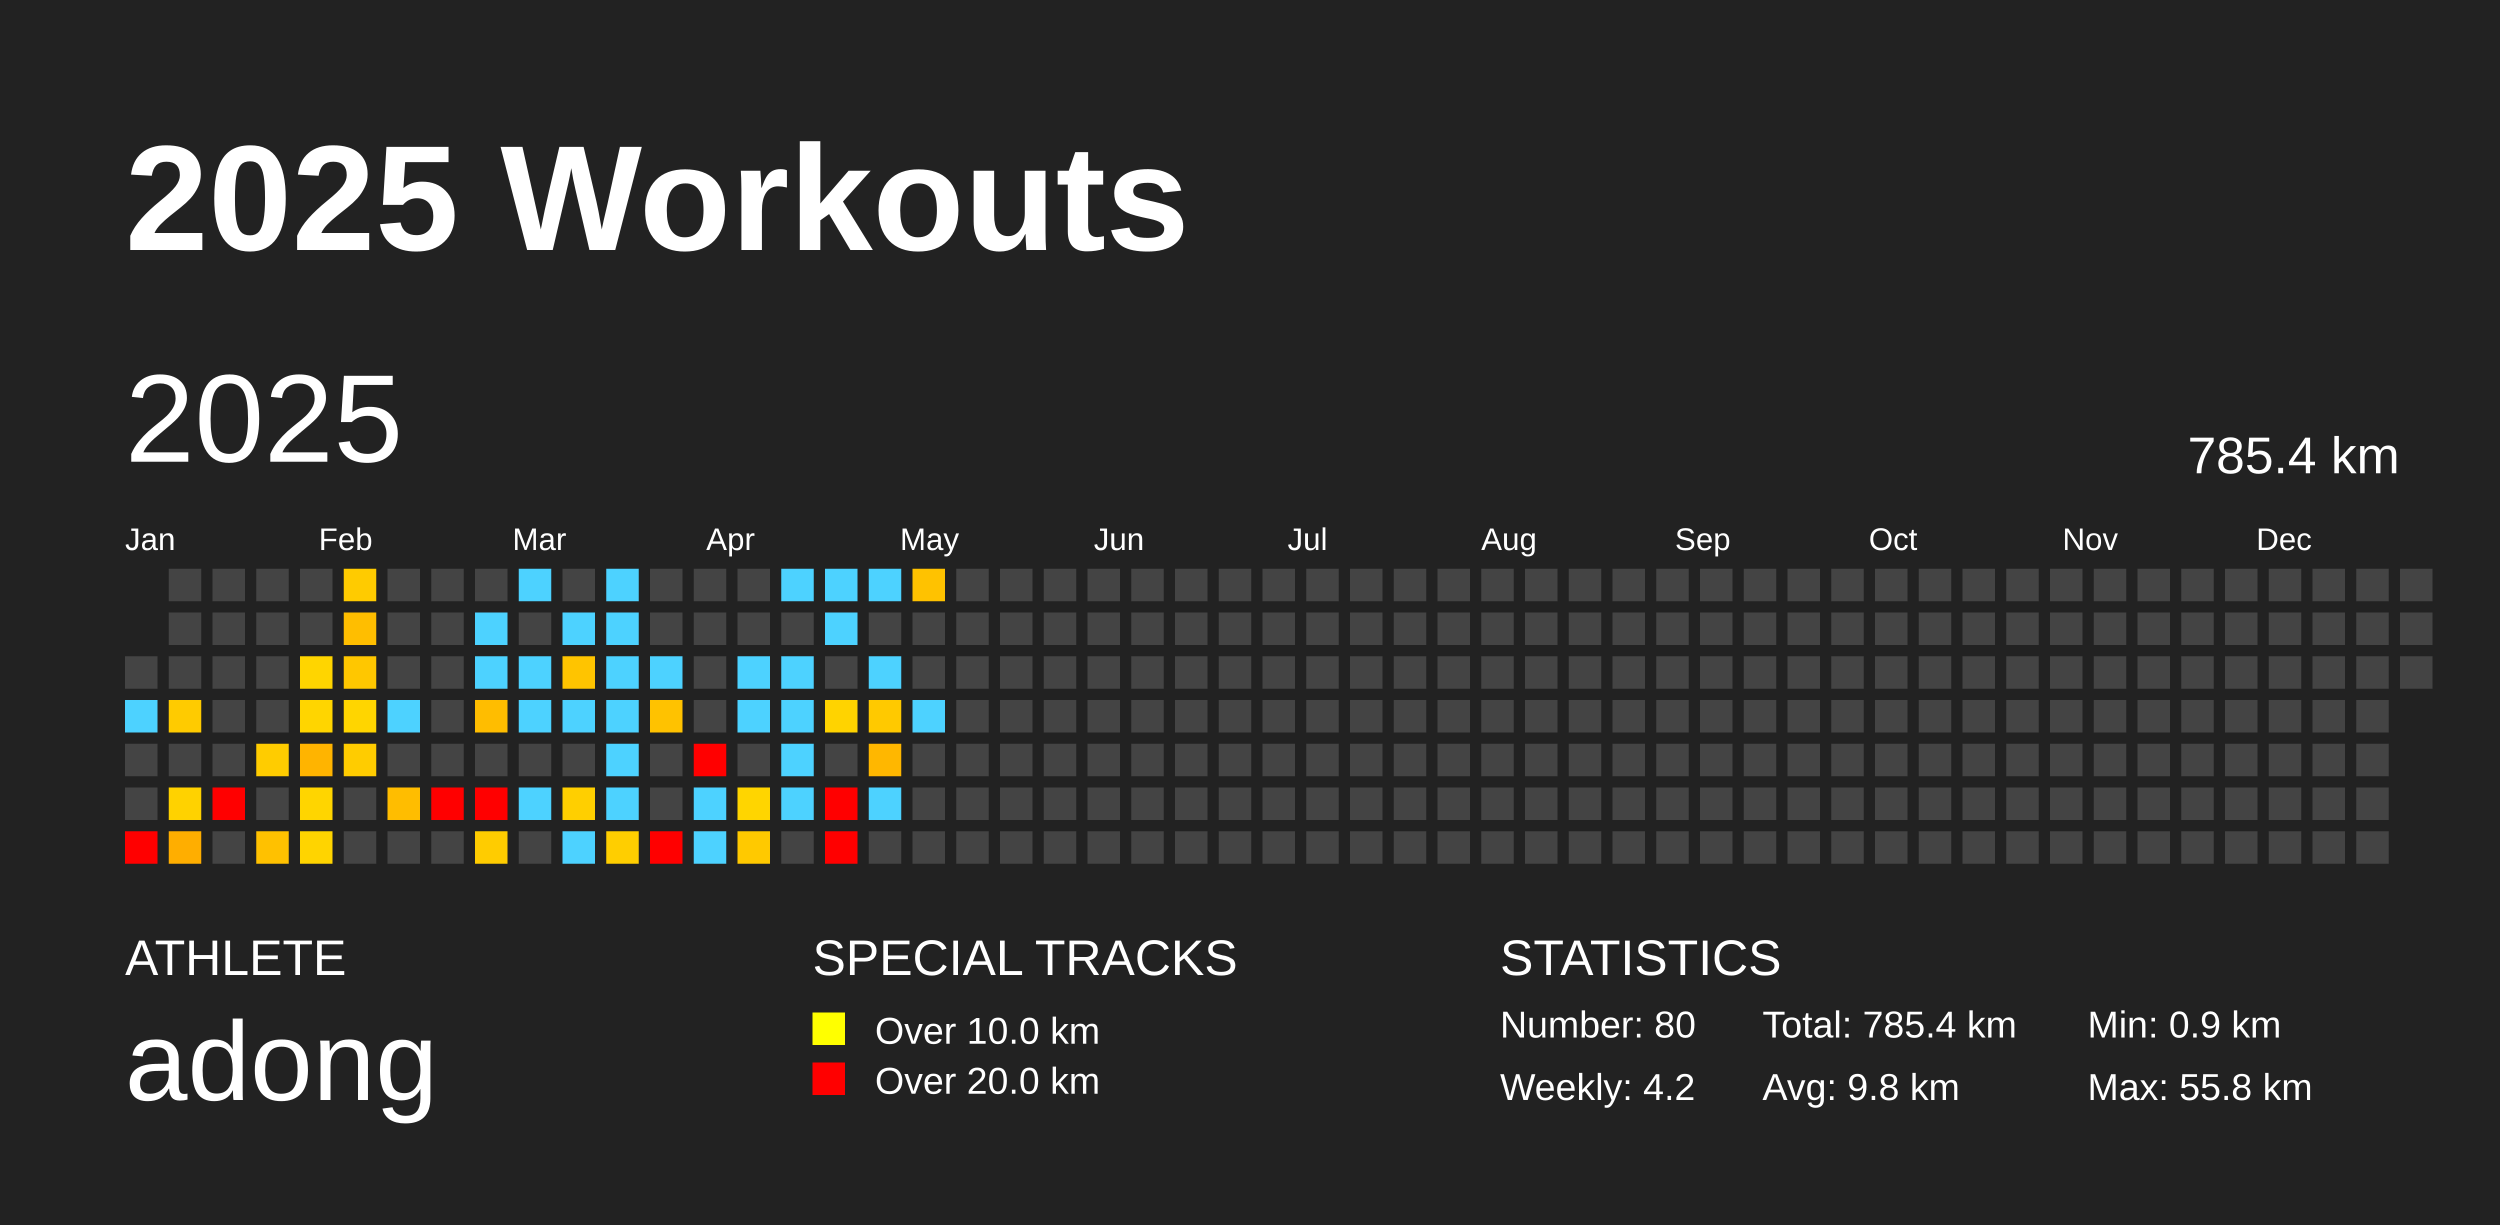
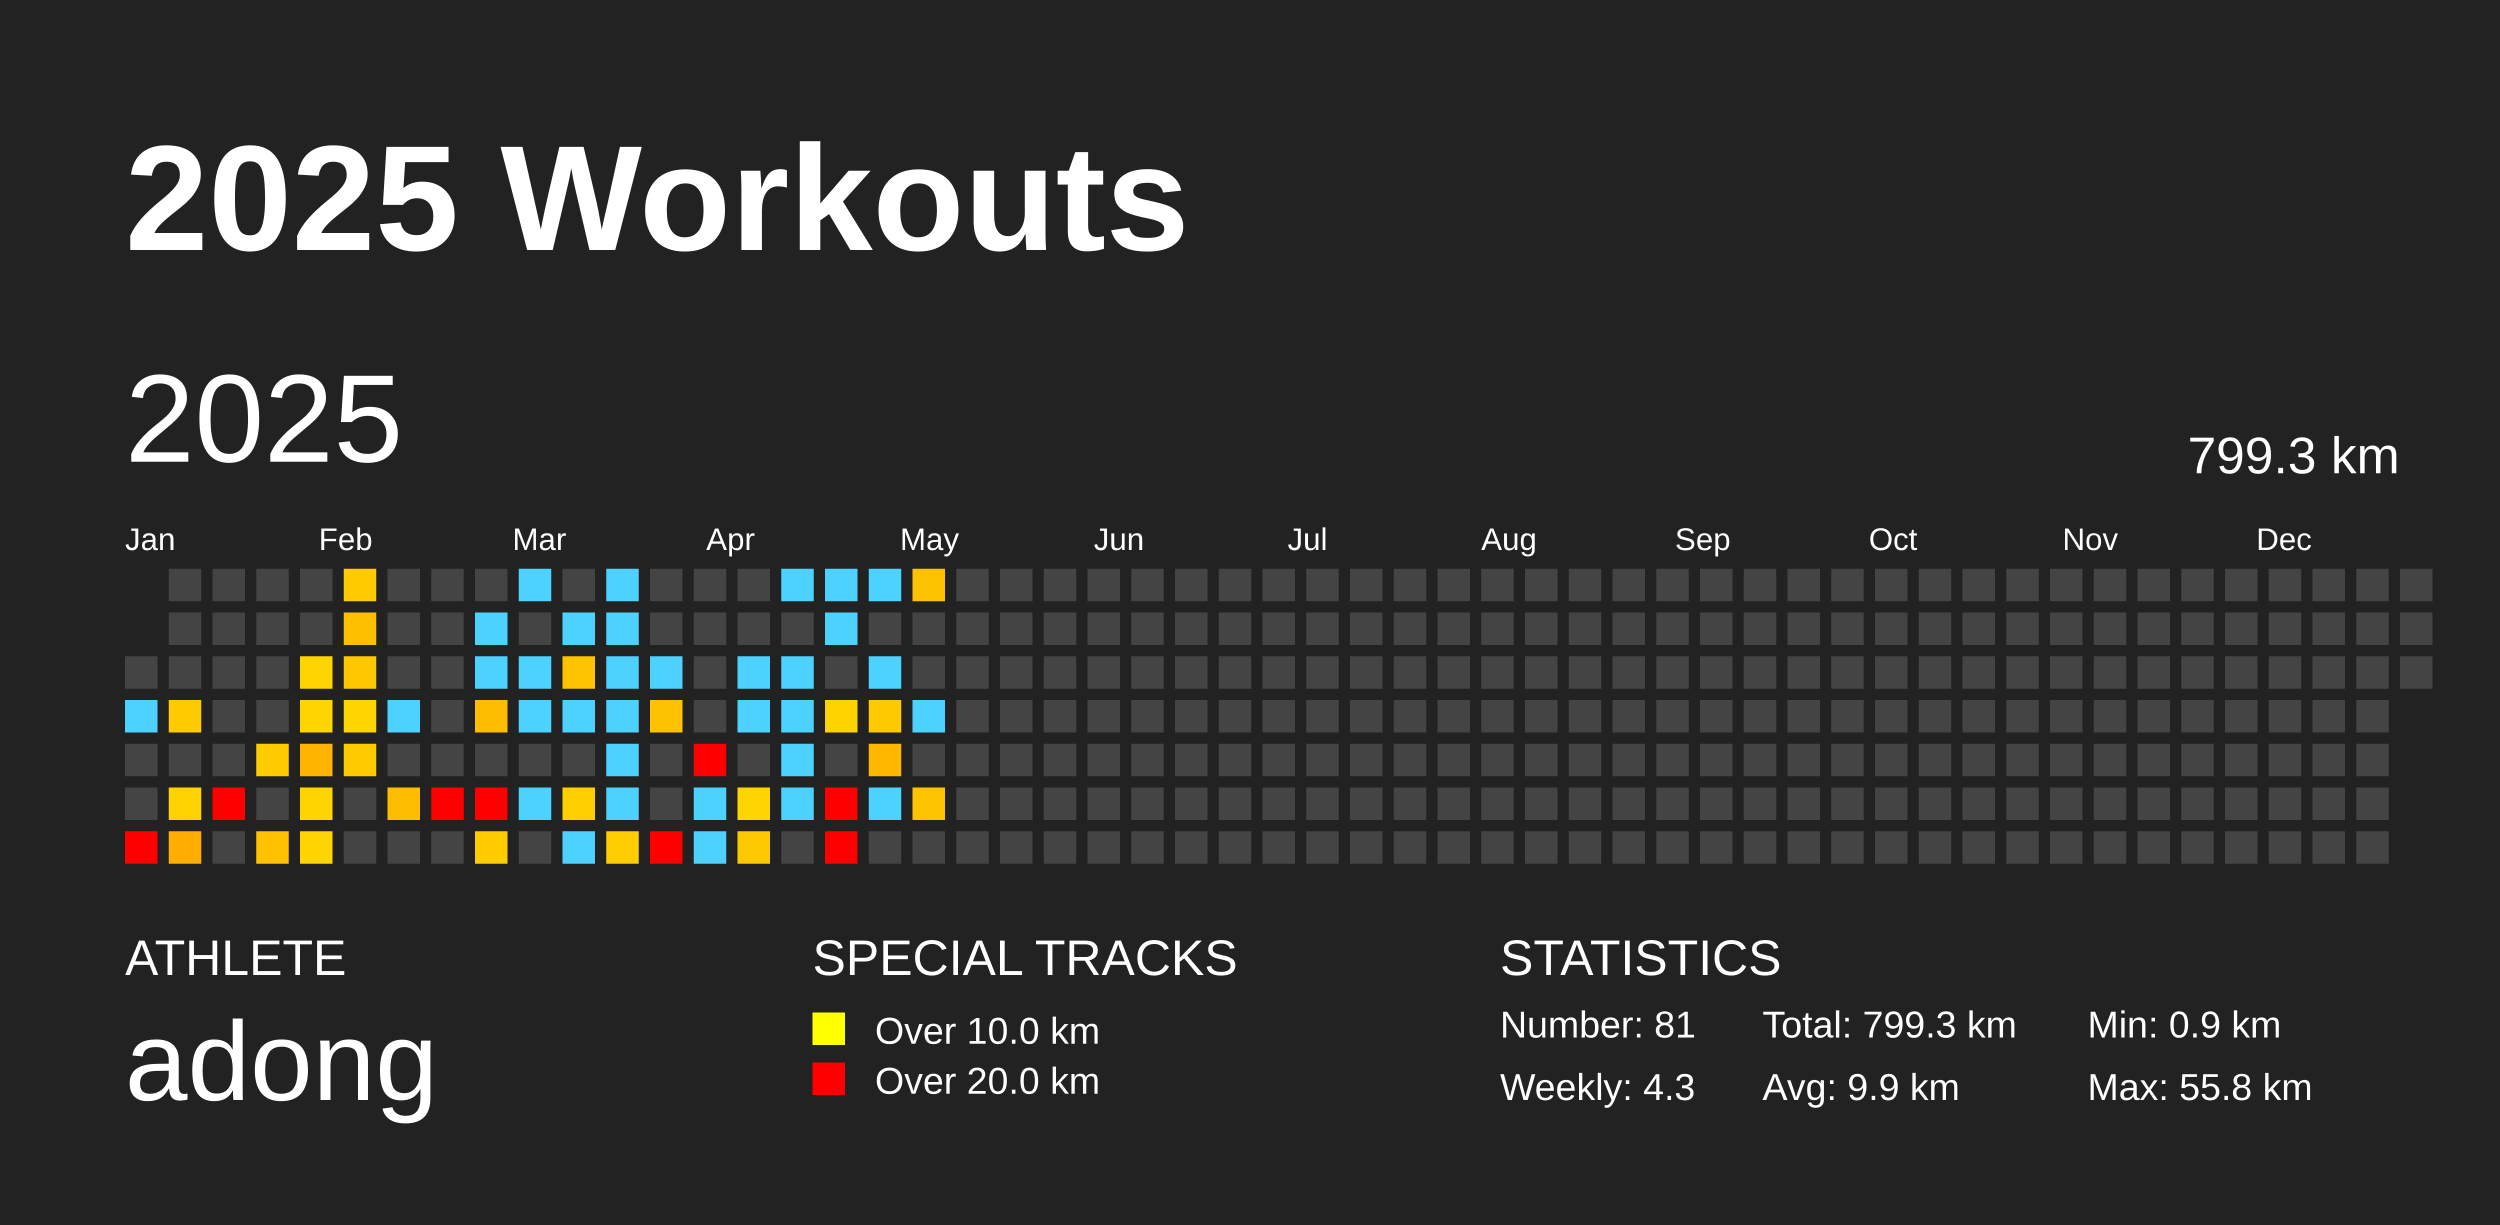
<svg xmlns="http://www.w3.org/2000/svg" baseProfile="full" height="98mm" version="1.1" viewBox="0,0,200,98" width="200mm">
  <defs />
  <rect fill="#222222" height="98" width="200" x="0" y="0" />
  <text fill="#FFFFFF" style="font-size:12px; font-family:Arial; font-weight:bold;" x="10" y="20">2025 Workouts</text>
  <text fill="#FFFFFF" style="font-size:4px; font-family:Arial" x="10" y="78">ATHLETE</text>
  <text fill="#FFFFFF" style="font-size:9px; font-family:Arial" x="10" y="88">adong</text>
  <text fill="#FFFFFF" style="font-size:4px; font-family:Arial" x="65" y="78">SPECIAL TRACKS</text>
  <rect fill="yellow" height="2.6" width="2.6" x="65" y="81" />
  <text fill="#FFFFFF" style="font-size:3px; font-family:Arial" x="70" y="83.5">Over 10.0 km</text>
  <rect fill="red" height="2.6" width="2.6" x="65" y="85" />
  <text fill="#FFFFFF" style="font-size:3px; font-family:Arial" x="70" y="87.5">Over 20.0 km</text>
  <text fill="#FFFFFF" style="font-size:4px; font-family:Arial" x="120" y="78">STATISTICS</text>
-   <text fill="#FFFFFF" style="font-size:3px; font-family:Arial" x="120" y="83">Number: 80</text>
-   <text fill="#FFFFFF" style="font-size:3px; font-family:Arial" x="120" y="88">Weekly: 4.2</text>
-   <text fill="#FFFFFF" style="font-size:3px; font-family:Arial" x="141" y="83">Total: 785.4 km</text>
-   <text fill="#FFFFFF" style="font-size:3px; font-family:Arial" x="141" y="88">Avg: 9.8 km</text>
+   <text fill="#FFFFFF" style="font-size:3px; font-family:Arial" x="120" y="83">Number: 81</text>
+   <text fill="#FFFFFF" style="font-size:3px; font-family:Arial" x="120" y="88">Weekly: 4.3</text>
+   <text fill="#FFFFFF" style="font-size:3px; font-family:Arial" x="141" y="83">Total: 799.3 km</text>
+   <text fill="#FFFFFF" style="font-size:3px; font-family:Arial" x="141" y="88">Avg: 9.9 km</text>
  <text fill="#FFFFFF" style="font-size:3px; font-family:Arial" x="167" y="83">Min: 0.9 km</text>
  <text fill="#FFFFFF" style="font-size:3px; font-family:Arial" x="167" y="88">Max: 55.8 km</text>
  <text dominant-baseline="hanging" fill="#FFFFFF" style="font-size:10.0px; font-family:Arial;" x="10" y="30">2025</text>
-   <text dominant-baseline="hanging" fill="#FFFFFF" style="font-size:4.125px; font-family:Arial;" x="175" y="35">785.4 km</text>
+   <text dominant-baseline="hanging" fill="#FFFFFF" style="font-size:4.125px; font-family:Arial;" x="175" y="35">799.3 km</text>
  <text fill="#FFFFFF" style="font-size:2.5px; font-family:Arial" x="10.0" y="44">Jan</text>
  <text fill="#FFFFFF" style="font-size:2.5px; font-family:Arial" x="25.5" y="44">Feb</text>
  <text fill="#FFFFFF" style="font-size:2.5px; font-family:Arial" x="41.0" y="44">Mar</text>
  <text fill="#FFFFFF" style="font-size:2.5px; font-family:Arial" x="56.5" y="44">Apr</text>
  <text fill="#FFFFFF" style="font-size:2.5px; font-family:Arial" x="72.0" y="44">May</text>
  <text fill="#FFFFFF" style="font-size:2.5px; font-family:Arial" x="87.5" y="44">Jun</text>
  <text fill="#FFFFFF" style="font-size:2.5px; font-family:Arial" x="103.0" y="44">Jul</text>
  <text fill="#FFFFFF" style="font-size:2.5px; font-family:Arial" x="118.5" y="44">Aug</text>
  <text fill="#FFFFFF" style="font-size:2.5px; font-family:Arial" x="134.0" y="44">Sep</text>
  <text fill="#FFFFFF" style="font-size:2.5px; font-family:Arial" x="149.5" y="44">Oct</text>
  <text fill="#FFFFFF" style="font-size:2.5px; font-family:Arial" x="165.0" y="44">Nov</text>
  <text fill="#FFFFFF" style="font-size:2.5px; font-family:Arial" x="180.5" y="44">Dec</text>
  <rect fill="#444444" height="2.6" width="2.6" x="10.0" y="52.5" />
  <rect fill="#4dd2ff" height="2.6" width="2.6" x="10.0" y="56.0" />
  <rect fill="#444444" height="2.6" width="2.6" x="10.0" y="59.5" />
  <rect fill="#444444" height="2.6" width="2.6" x="10.0" y="63.0" />
  <rect fill="red" height="2.6" width="2.6" x="10.0" y="66.5" />
  <rect fill="#444444" height="2.6" width="2.6" x="13.5" y="45.5" />
  <rect fill="#444444" height="2.6" width="2.6" x="13.5" y="49.0" />
  <rect fill="#444444" height="2.6" width="2.6" x="13.5" y="52.5" />
  <rect fill="#ffcb00" height="2.6" width="2.6" x="13.5" y="56.0" />
  <rect fill="#444444" height="2.6" width="2.6" x="13.5" y="59.5" />
  <rect fill="#ffd200" height="2.6" width="2.6" x="13.5" y="63.0" />
  <rect fill="#ffae00" height="2.6" width="2.6" x="13.5" y="66.5" />
  <rect fill="#444444" height="2.6" width="2.6" x="17.0" y="45.5" />
  <rect fill="#444444" height="2.6" width="2.6" x="17.0" y="49.0" />
  <rect fill="#444444" height="2.6" width="2.6" x="17.0" y="52.5" />
  <rect fill="#444444" height="2.6" width="2.6" x="17.0" y="56.0" />
  <rect fill="#444444" height="2.6" width="2.6" x="17.0" y="59.5" />
  <rect fill="red" height="2.6" width="2.6" x="17.0" y="63.0" />
  <rect fill="#444444" height="2.6" width="2.6" x="17.0" y="66.5" />
  <rect fill="#444444" height="2.6" width="2.6" x="20.5" y="45.5" />
  <rect fill="#444444" height="2.6" width="2.6" x="20.5" y="49.0" />
  <rect fill="#444444" height="2.6" width="2.6" x="20.5" y="52.5" />
  <rect fill="#444444" height="2.6" width="2.6" x="20.5" y="56.0" />
  <rect fill="#ffcc00" height="2.6" width="2.6" x="20.5" y="59.5" />
  <rect fill="#444444" height="2.6" width="2.6" x="20.5" y="63.0" />
  <rect fill="#ffc100" height="2.6" width="2.6" x="20.5" y="66.5" />
  <rect fill="#444444" height="2.6" width="2.6" x="24.0" y="45.5" />
  <rect fill="#444444" height="2.6" width="2.6" x="24.0" y="49.0" />
  <rect fill="#ffd500" height="2.6" width="2.6" x="24.0" y="52.5" />
  <rect fill="#ffd500" height="2.6" width="2.6" x="24.0" y="56.0" />
  <rect fill="#ffb400" height="2.6" width="2.6" x="24.0" y="59.5" />
  <rect fill="#ffd500" height="2.6" width="2.6" x="24.0" y="63.0" />
  <rect fill="#ffd400" height="2.6" width="2.6" x="24.0" y="66.5" />
  <rect fill="#ffcb00" height="2.6" width="2.6" x="27.5" y="45.5" />
  <rect fill="#ffbe00" height="2.6" width="2.6" x="27.5" y="49.0" />
  <rect fill="#ffc700" height="2.6" width="2.6" x="27.5" y="52.5" />
  <rect fill="#ffd500" height="2.6" width="2.6" x="27.5" y="56.0" />
  <rect fill="#ffcc00" height="2.6" width="2.6" x="27.5" y="59.5" />
  <rect fill="#444444" height="2.6" width="2.6" x="27.5" y="63.0" />
  <rect fill="#444444" height="2.6" width="2.6" x="27.5" y="66.5" />
  <rect fill="#444444" height="2.6" width="2.6" x="31.0" y="45.5" />
  <rect fill="#444444" height="2.6" width="2.6" x="31.0" y="49.0" />
  <rect fill="#444444" height="2.6" width="2.6" x="31.0" y="52.5" />
  <rect fill="#4dd2ff" height="2.6" width="2.6" x="31.0" y="56.0" />
  <rect fill="#444444" height="2.6" width="2.6" x="31.0" y="59.5" />
  <rect fill="#ffbd00" height="2.6" width="2.6" x="31.0" y="63.0" />
  <rect fill="#444444" height="2.6" width="2.6" x="31.0" y="66.5" />
  <rect fill="#444444" height="2.6" width="2.6" x="34.5" y="45.5" />
  <rect fill="#444444" height="2.6" width="2.6" x="34.5" y="49.0" />
  <rect fill="#444444" height="2.6" width="2.6" x="34.5" y="52.5" />
  <rect fill="#444444" height="2.6" width="2.6" x="34.5" y="56.0" />
  <rect fill="#444444" height="2.6" width="2.6" x="34.5" y="59.5" />
  <rect fill="red" height="2.6" width="2.6" x="34.5" y="63.0" />
  <rect fill="#444444" height="2.6" width="2.6" x="34.5" y="66.5" />
  <rect fill="#444444" height="2.6" width="2.6" x="38.0" y="45.5" />
  <rect fill="#4dd2ff" height="2.6" width="2.6" x="38.0" y="49.0" />
  <rect fill="#4dd2ff" height="2.6" width="2.6" x="38.0" y="52.5" />
  <rect fill="#ffbd00" height="2.6" width="2.6" x="38.0" y="56.0" />
  <rect fill="#444444" height="2.6" width="2.6" x="38.0" y="59.5" />
  <rect fill="red" height="2.6" width="2.6" x="38.0" y="63.0" />
  <rect fill="#ffcc00" height="2.6" width="2.6" x="38.0" y="66.5" />
  <rect fill="#4dd2ff" height="2.6" width="2.6" x="41.5" y="45.5" />
  <rect fill="#444444" height="2.6" width="2.6" x="41.5" y="49.0" />
  <rect fill="#4dd2ff" height="2.6" width="2.6" x="41.5" y="52.5" />
  <rect fill="#4dd2ff" height="2.6" width="2.6" x="41.5" y="56.0" />
  <rect fill="#444444" height="2.6" width="2.6" x="41.5" y="59.5" />
  <rect fill="#4dd2ff" height="2.6" width="2.6" x="41.5" y="63.0" />
  <rect fill="#444444" height="2.6" width="2.6" x="41.5" y="66.5" />
  <rect fill="#444444" height="2.6" width="2.6" x="45.0" y="45.5" />
  <rect fill="#4dd2ff" height="2.6" width="2.6" x="45.0" y="49.0" />
  <rect fill="#ffc400" height="2.6" width="2.6" x="45.0" y="52.5" />
  <rect fill="#4dd2ff" height="2.6" width="2.6" x="45.0" y="56.0" />
  <rect fill="#444444" height="2.6" width="2.6" x="45.0" y="59.5" />
  <rect fill="#ffcf00" height="2.6" width="2.6" x="45.0" y="63.0" />
  <rect fill="#4dd2ff" height="2.6" width="2.6" x="45.0" y="66.5" />
  <rect fill="#4dd2ff" height="2.6" width="2.6" x="48.5" y="45.5" />
  <rect fill="#4dd2ff" height="2.6" width="2.6" x="48.5" y="49.0" />
  <rect fill="#4dd2ff" height="2.6" width="2.6" x="48.5" y="52.5" />
  <rect fill="#4dd2ff" height="2.6" width="2.6" x="48.5" y="56.0" />
  <rect fill="#4dd2ff" height="2.6" width="2.6" x="48.5" y="59.5" />
  <rect fill="#4dd2ff" height="2.6" width="2.6" x="48.5" y="63.0" />
  <rect fill="#ffce00" height="2.6" width="2.6" x="48.5" y="66.5" />
  <rect fill="#444444" height="2.6" width="2.6" x="52.0" y="45.5" />
  <rect fill="#444444" height="2.6" width="2.6" x="52.0" y="49.0" />
  <rect fill="#4dd2ff" height="2.6" width="2.6" x="52.0" y="52.5" />
  <rect fill="#ffc200" height="2.6" width="2.6" x="52.0" y="56.0" />
  <rect fill="#444444" height="2.6" width="2.6" x="52.0" y="59.5" />
  <rect fill="#444444" height="2.6" width="2.6" x="52.0" y="63.0" />
  <rect fill="red" height="2.6" width="2.6" x="52.0" y="66.5" />
  <rect fill="#444444" height="2.6" width="2.6" x="55.5" y="45.5" />
  <rect fill="#444444" height="2.6" width="2.6" x="55.5" y="49.0" />
  <rect fill="#444444" height="2.6" width="2.6" x="55.5" y="52.5" />
  <rect fill="#444444" height="2.6" width="2.6" x="55.5" y="56.0" />
  <rect fill="red" height="2.6" width="2.6" x="55.5" y="59.5" />
  <rect fill="#4dd2ff" height="2.6" width="2.6" x="55.5" y="63.0" />
  <rect fill="#4dd2ff" height="2.6" width="2.6" x="55.5" y="66.5" />
  <rect fill="#444444" height="2.6" width="2.6" x="59.0" y="45.5" />
  <rect fill="#444444" height="2.6" width="2.6" x="59.0" y="49.0" />
  <rect fill="#4dd2ff" height="2.6" width="2.6" x="59.0" y="52.5" />
  <rect fill="#4dd2ff" height="2.6" width="2.6" x="59.0" y="56.0" />
  <rect fill="#444444" height="2.6" width="2.6" x="59.0" y="59.5" />
  <rect fill="#ffd500" height="2.6" width="2.6" x="59.0" y="63.0" />
  <rect fill="#ffc900" height="2.6" width="2.6" x="59.0" y="66.5" />
  <rect fill="#4dd2ff" height="2.6" width="2.6" x="62.5" y="45.5" />
  <rect fill="#444444" height="2.6" width="2.6" x="62.5" y="49.0" />
  <rect fill="#4dd2ff" height="2.6" width="2.6" x="62.5" y="52.5" />
  <rect fill="#4dd2ff" height="2.6" width="2.6" x="62.5" y="56.0" />
  <rect fill="#4dd2ff" height="2.6" width="2.6" x="62.5" y="59.5" />
  <rect fill="#4dd2ff" height="2.6" width="2.6" x="62.5" y="63.0" />
  <rect fill="#444444" height="2.6" width="2.6" x="62.5" y="66.5" />
  <rect fill="#4dd2ff" height="2.6" width="2.6" x="66.0" y="45.5" />
  <rect fill="#4dd2ff" height="2.6" width="2.6" x="66.0" y="49.0" />
  <rect fill="#444444" height="2.6" width="2.6" x="66.0" y="52.5" />
  <rect fill="#ffd300" height="2.6" width="2.6" x="66.0" y="56.0" />
  <rect fill="#444444" height="2.6" width="2.6" x="66.0" y="59.5" />
  <rect fill="red" height="2.6" width="2.6" x="66.0" y="63.0" />
  <rect fill="red" height="2.6" width="2.6" x="66.0" y="66.5" />
  <rect fill="#4dd2ff" height="2.6" width="2.6" x="69.5" y="45.5" />
  <rect fill="#444444" height="2.6" width="2.6" x="69.5" y="49.0" />
  <rect fill="#4dd2ff" height="2.6" width="2.6" x="69.5" y="52.5" />
  <rect fill="#ffc900" height="2.6" width="2.6" x="69.5" y="56.0" />
  <rect fill="#ffb700" height="2.6" width="2.6" x="69.5" y="59.5" />
  <rect fill="#4dd2ff" height="2.6" width="2.6" x="69.5" y="63.0" />
  <rect fill="#444444" height="2.6" width="2.6" x="69.5" y="66.5" />
  <rect fill="#ffc200" height="2.6" width="2.6" x="73.0" y="45.5" />
  <rect fill="#444444" height="2.6" width="2.6" x="73.0" y="49.0" />
  <rect fill="#444444" height="2.6" width="2.6" x="73.0" y="52.5" />
  <rect fill="#4dd2ff" height="2.6" width="2.6" x="73.0" y="56.0" />
  <rect fill="#444444" height="2.6" width="2.6" x="73.0" y="59.5" />
-   <rect fill="#444444" height="2.6" width="2.6" x="73.0" y="63.0" />
+   <rect fill="#ffc300" height="2.6" width="2.6" x="73.0" y="63.0" />
  <rect fill="#444444" height="2.6" width="2.6" x="73.0" y="66.5" />
  <rect fill="#444444" height="2.6" width="2.6" x="76.5" y="45.5" />
  <rect fill="#444444" height="2.6" width="2.6" x="76.5" y="49.0" />
  <rect fill="#444444" height="2.6" width="2.6" x="76.5" y="52.5" />
  <rect fill="#444444" height="2.6" width="2.6" x="76.5" y="56.0" />
  <rect fill="#444444" height="2.6" width="2.6" x="76.5" y="59.5" />
  <rect fill="#444444" height="2.6" width="2.6" x="76.5" y="63.0" />
  <rect fill="#444444" height="2.6" width="2.6" x="76.5" y="66.5" />
  <rect fill="#444444" height="2.6" width="2.6" x="80.0" y="45.5" />
  <rect fill="#444444" height="2.6" width="2.6" x="80.0" y="49.0" />
  <rect fill="#444444" height="2.6" width="2.6" x="80.0" y="52.5" />
  <rect fill="#444444" height="2.6" width="2.6" x="80.0" y="56.0" />
  <rect fill="#444444" height="2.6" width="2.6" x="80.0" y="59.5" />
  <rect fill="#444444" height="2.6" width="2.6" x="80.0" y="63.0" />
  <rect fill="#444444" height="2.6" width="2.6" x="80.0" y="66.5" />
  <rect fill="#444444" height="2.6" width="2.6" x="83.5" y="45.5" />
  <rect fill="#444444" height="2.6" width="2.6" x="83.5" y="49.0" />
  <rect fill="#444444" height="2.6" width="2.6" x="83.5" y="52.5" />
  <rect fill="#444444" height="2.6" width="2.6" x="83.5" y="56.0" />
  <rect fill="#444444" height="2.6" width="2.6" x="83.5" y="59.5" />
  <rect fill="#444444" height="2.6" width="2.6" x="83.5" y="63.0" />
  <rect fill="#444444" height="2.6" width="2.6" x="83.5" y="66.5" />
  <rect fill="#444444" height="2.6" width="2.6" x="87.0" y="45.5" />
  <rect fill="#444444" height="2.6" width="2.6" x="87.0" y="49.0" />
  <rect fill="#444444" height="2.6" width="2.6" x="87.0" y="52.5" />
  <rect fill="#444444" height="2.6" width="2.6" x="87.0" y="56.0" />
  <rect fill="#444444" height="2.6" width="2.6" x="87.0" y="59.5" />
  <rect fill="#444444" height="2.6" width="2.6" x="87.0" y="63.0" />
  <rect fill="#444444" height="2.6" width="2.6" x="87.0" y="66.5" />
  <rect fill="#444444" height="2.6" width="2.6" x="90.5" y="45.5" />
  <rect fill="#444444" height="2.6" width="2.6" x="90.5" y="49.0" />
  <rect fill="#444444" height="2.6" width="2.6" x="90.5" y="52.5" />
  <rect fill="#444444" height="2.6" width="2.6" x="90.5" y="56.0" />
  <rect fill="#444444" height="2.6" width="2.6" x="90.5" y="59.5" />
  <rect fill="#444444" height="2.6" width="2.6" x="90.5" y="63.0" />
  <rect fill="#444444" height="2.6" width="2.6" x="90.5" y="66.5" />
  <rect fill="#444444" height="2.6" width="2.6" x="94.0" y="45.5" />
  <rect fill="#444444" height="2.6" width="2.6" x="94.0" y="49.0" />
  <rect fill="#444444" height="2.6" width="2.6" x="94.0" y="52.5" />
  <rect fill="#444444" height="2.6" width="2.6" x="94.0" y="56.0" />
  <rect fill="#444444" height="2.6" width="2.6" x="94.0" y="59.5" />
  <rect fill="#444444" height="2.6" width="2.6" x="94.0" y="63.0" />
  <rect fill="#444444" height="2.6" width="2.6" x="94.0" y="66.5" />
  <rect fill="#444444" height="2.6" width="2.6" x="97.5" y="45.5" />
  <rect fill="#444444" height="2.6" width="2.6" x="97.5" y="49.0" />
  <rect fill="#444444" height="2.6" width="2.6" x="97.5" y="52.5" />
  <rect fill="#444444" height="2.6" width="2.6" x="97.5" y="56.0" />
  <rect fill="#444444" height="2.6" width="2.6" x="97.5" y="59.5" />
  <rect fill="#444444" height="2.6" width="2.6" x="97.5" y="63.0" />
  <rect fill="#444444" height="2.6" width="2.6" x="97.5" y="66.5" />
  <rect fill="#444444" height="2.6" width="2.6" x="101.0" y="45.5" />
  <rect fill="#444444" height="2.6" width="2.6" x="101.0" y="49.0" />
  <rect fill="#444444" height="2.6" width="2.6" x="101.0" y="52.5" />
  <rect fill="#444444" height="2.6" width="2.6" x="101.0" y="56.0" />
  <rect fill="#444444" height="2.6" width="2.6" x="101.0" y="59.5" />
  <rect fill="#444444" height="2.6" width="2.6" x="101.0" y="63.0" />
  <rect fill="#444444" height="2.6" width="2.6" x="101.0" y="66.5" />
  <rect fill="#444444" height="2.6" width="2.6" x="104.5" y="45.5" />
  <rect fill="#444444" height="2.6" width="2.6" x="104.5" y="49.0" />
  <rect fill="#444444" height="2.6" width="2.6" x="104.5" y="52.5" />
  <rect fill="#444444" height="2.6" width="2.6" x="104.5" y="56.0" />
  <rect fill="#444444" height="2.6" width="2.6" x="104.5" y="59.5" />
  <rect fill="#444444" height="2.6" width="2.6" x="104.5" y="63.0" />
  <rect fill="#444444" height="2.6" width="2.6" x="104.5" y="66.5" />
  <rect fill="#444444" height="2.6" width="2.6" x="108.0" y="45.5" />
  <rect fill="#444444" height="2.6" width="2.6" x="108.0" y="49.0" />
  <rect fill="#444444" height="2.6" width="2.6" x="108.0" y="52.5" />
  <rect fill="#444444" height="2.6" width="2.6" x="108.0" y="56.0" />
  <rect fill="#444444" height="2.6" width="2.6" x="108.0" y="59.5" />
  <rect fill="#444444" height="2.6" width="2.6" x="108.0" y="63.0" />
  <rect fill="#444444" height="2.6" width="2.6" x="108.0" y="66.5" />
  <rect fill="#444444" height="2.6" width="2.6" x="111.5" y="45.5" />
  <rect fill="#444444" height="2.6" width="2.6" x="111.5" y="49.0" />
  <rect fill="#444444" height="2.6" width="2.6" x="111.5" y="52.5" />
  <rect fill="#444444" height="2.6" width="2.6" x="111.5" y="56.0" />
  <rect fill="#444444" height="2.6" width="2.6" x="111.5" y="59.5" />
  <rect fill="#444444" height="2.6" width="2.6" x="111.5" y="63.0" />
  <rect fill="#444444" height="2.6" width="2.6" x="111.5" y="66.5" />
  <rect fill="#444444" height="2.6" width="2.6" x="115.0" y="45.5" />
  <rect fill="#444444" height="2.6" width="2.6" x="115.0" y="49.0" />
  <rect fill="#444444" height="2.6" width="2.6" x="115.0" y="52.5" />
  <rect fill="#444444" height="2.6" width="2.6" x="115.0" y="56.0" />
  <rect fill="#444444" height="2.6" width="2.6" x="115.0" y="59.5" />
  <rect fill="#444444" height="2.6" width="2.6" x="115.0" y="63.0" />
  <rect fill="#444444" height="2.6" width="2.6" x="115.0" y="66.5" />
  <rect fill="#444444" height="2.6" width="2.6" x="118.5" y="45.5" />
  <rect fill="#444444" height="2.6" width="2.6" x="118.5" y="49.0" />
  <rect fill="#444444" height="2.6" width="2.6" x="118.5" y="52.5" />
  <rect fill="#444444" height="2.6" width="2.6" x="118.5" y="56.0" />
  <rect fill="#444444" height="2.6" width="2.6" x="118.5" y="59.5" />
  <rect fill="#444444" height="2.6" width="2.6" x="118.5" y="63.0" />
  <rect fill="#444444" height="2.6" width="2.6" x="118.5" y="66.5" />
  <rect fill="#444444" height="2.6" width="2.6" x="122.0" y="45.5" />
  <rect fill="#444444" height="2.6" width="2.6" x="122.0" y="49.0" />
  <rect fill="#444444" height="2.6" width="2.6" x="122.0" y="52.5" />
  <rect fill="#444444" height="2.6" width="2.6" x="122.0" y="56.0" />
  <rect fill="#444444" height="2.6" width="2.6" x="122.0" y="59.5" />
  <rect fill="#444444" height="2.6" width="2.6" x="122.0" y="63.0" />
  <rect fill="#444444" height="2.6" width="2.6" x="122.0" y="66.5" />
  <rect fill="#444444" height="2.6" width="2.6" x="125.5" y="45.5" />
  <rect fill="#444444" height="2.6" width="2.6" x="125.5" y="49.0" />
  <rect fill="#444444" height="2.6" width="2.6" x="125.5" y="52.5" />
  <rect fill="#444444" height="2.6" width="2.6" x="125.5" y="56.0" />
  <rect fill="#444444" height="2.6" width="2.6" x="125.5" y="59.5" />
  <rect fill="#444444" height="2.6" width="2.6" x="125.5" y="63.0" />
  <rect fill="#444444" height="2.6" width="2.6" x="125.5" y="66.5" />
  <rect fill="#444444" height="2.6" width="2.6" x="129.0" y="45.5" />
  <rect fill="#444444" height="2.6" width="2.6" x="129.0" y="49.0" />
  <rect fill="#444444" height="2.6" width="2.6" x="129.0" y="52.5" />
  <rect fill="#444444" height="2.6" width="2.6" x="129.0" y="56.0" />
  <rect fill="#444444" height="2.6" width="2.6" x="129.0" y="59.5" />
  <rect fill="#444444" height="2.6" width="2.6" x="129.0" y="63.0" />
  <rect fill="#444444" height="2.6" width="2.6" x="129.0" y="66.5" />
  <rect fill="#444444" height="2.6" width="2.6" x="132.5" y="45.5" />
  <rect fill="#444444" height="2.6" width="2.6" x="132.5" y="49.0" />
  <rect fill="#444444" height="2.6" width="2.6" x="132.5" y="52.5" />
  <rect fill="#444444" height="2.6" width="2.6" x="132.5" y="56.0" />
  <rect fill="#444444" height="2.6" width="2.6" x="132.5" y="59.5" />
  <rect fill="#444444" height="2.6" width="2.6" x="132.5" y="63.0" />
  <rect fill="#444444" height="2.6" width="2.6" x="132.5" y="66.5" />
  <rect fill="#444444" height="2.6" width="2.6" x="136.0" y="45.5" />
  <rect fill="#444444" height="2.6" width="2.6" x="136.0" y="49.0" />
  <rect fill="#444444" height="2.6" width="2.6" x="136.0" y="52.5" />
  <rect fill="#444444" height="2.6" width="2.6" x="136.0" y="56.0" />
  <rect fill="#444444" height="2.6" width="2.6" x="136.0" y="59.5" />
  <rect fill="#444444" height="2.6" width="2.6" x="136.0" y="63.0" />
  <rect fill="#444444" height="2.6" width="2.6" x="136.0" y="66.5" />
  <rect fill="#444444" height="2.6" width="2.6" x="139.5" y="45.5" />
  <rect fill="#444444" height="2.6" width="2.6" x="139.5" y="49.0" />
  <rect fill="#444444" height="2.6" width="2.6" x="139.5" y="52.5" />
  <rect fill="#444444" height="2.6" width="2.6" x="139.5" y="56.0" />
  <rect fill="#444444" height="2.6" width="2.6" x="139.5" y="59.5" />
  <rect fill="#444444" height="2.6" width="2.6" x="139.5" y="63.0" />
  <rect fill="#444444" height="2.6" width="2.6" x="139.5" y="66.5" />
  <rect fill="#444444" height="2.6" width="2.6" x="143.0" y="45.5" />
  <rect fill="#444444" height="2.6" width="2.6" x="143.0" y="49.0" />
  <rect fill="#444444" height="2.6" width="2.6" x="143.0" y="52.5" />
  <rect fill="#444444" height="2.6" width="2.6" x="143.0" y="56.0" />
  <rect fill="#444444" height="2.6" width="2.6" x="143.0" y="59.5" />
  <rect fill="#444444" height="2.6" width="2.6" x="143.0" y="63.0" />
  <rect fill="#444444" height="2.6" width="2.6" x="143.0" y="66.5" />
  <rect fill="#444444" height="2.6" width="2.6" x="146.5" y="45.5" />
  <rect fill="#444444" height="2.6" width="2.6" x="146.5" y="49.0" />
  <rect fill="#444444" height="2.6" width="2.6" x="146.5" y="52.5" />
  <rect fill="#444444" height="2.6" width="2.6" x="146.5" y="56.0" />
  <rect fill="#444444" height="2.6" width="2.6" x="146.5" y="59.5" />
  <rect fill="#444444" height="2.6" width="2.6" x="146.5" y="63.0" />
  <rect fill="#444444" height="2.6" width="2.6" x="146.5" y="66.5" />
  <rect fill="#444444" height="2.6" width="2.6" x="150.0" y="45.5" />
  <rect fill="#444444" height="2.6" width="2.6" x="150.0" y="49.0" />
  <rect fill="#444444" height="2.6" width="2.6" x="150.0" y="52.5" />
  <rect fill="#444444" height="2.6" width="2.6" x="150.0" y="56.0" />
  <rect fill="#444444" height="2.6" width="2.6" x="150.0" y="59.5" />
  <rect fill="#444444" height="2.6" width="2.6" x="150.0" y="63.0" />
  <rect fill="#444444" height="2.6" width="2.6" x="150.0" y="66.5" />
  <rect fill="#444444" height="2.6" width="2.6" x="153.5" y="45.5" />
  <rect fill="#444444" height="2.6" width="2.6" x="153.5" y="49.0" />
  <rect fill="#444444" height="2.6" width="2.6" x="153.5" y="52.5" />
  <rect fill="#444444" height="2.6" width="2.6" x="153.5" y="56.0" />
  <rect fill="#444444" height="2.6" width="2.6" x="153.5" y="59.5" />
  <rect fill="#444444" height="2.6" width="2.6" x="153.5" y="63.0" />
  <rect fill="#444444" height="2.6" width="2.6" x="153.5" y="66.5" />
  <rect fill="#444444" height="2.6" width="2.6" x="157.0" y="45.5" />
  <rect fill="#444444" height="2.6" width="2.6" x="157.0" y="49.0" />
  <rect fill="#444444" height="2.6" width="2.6" x="157.0" y="52.5" />
  <rect fill="#444444" height="2.6" width="2.6" x="157.0" y="56.0" />
  <rect fill="#444444" height="2.6" width="2.6" x="157.0" y="59.5" />
  <rect fill="#444444" height="2.6" width="2.6" x="157.0" y="63.0" />
  <rect fill="#444444" height="2.6" width="2.6" x="157.0" y="66.5" />
  <rect fill="#444444" height="2.6" width="2.6" x="160.5" y="45.5" />
  <rect fill="#444444" height="2.6" width="2.6" x="160.5" y="49.0" />
  <rect fill="#444444" height="2.6" width="2.6" x="160.5" y="52.5" />
  <rect fill="#444444" height="2.6" width="2.6" x="160.5" y="56.0" />
  <rect fill="#444444" height="2.6" width="2.6" x="160.5" y="59.5" />
  <rect fill="#444444" height="2.6" width="2.6" x="160.5" y="63.0" />
  <rect fill="#444444" height="2.6" width="2.6" x="160.5" y="66.5" />
  <rect fill="#444444" height="2.6" width="2.6" x="164.0" y="45.5" />
  <rect fill="#444444" height="2.6" width="2.6" x="164.0" y="49.0" />
  <rect fill="#444444" height="2.6" width="2.6" x="164.0" y="52.5" />
  <rect fill="#444444" height="2.6" width="2.6" x="164.0" y="56.0" />
  <rect fill="#444444" height="2.6" width="2.6" x="164.0" y="59.5" />
  <rect fill="#444444" height="2.6" width="2.6" x="164.0" y="63.0" />
  <rect fill="#444444" height="2.6" width="2.6" x="164.0" y="66.5" />
  <rect fill="#444444" height="2.6" width="2.6" x="167.5" y="45.5" />
  <rect fill="#444444" height="2.6" width="2.6" x="167.5" y="49.0" />
  <rect fill="#444444" height="2.6" width="2.6" x="167.5" y="52.5" />
  <rect fill="#444444" height="2.6" width="2.6" x="167.5" y="56.0" />
  <rect fill="#444444" height="2.6" width="2.6" x="167.5" y="59.5" />
  <rect fill="#444444" height="2.6" width="2.6" x="167.5" y="63.0" />
  <rect fill="#444444" height="2.6" width="2.6" x="167.5" y="66.5" />
  <rect fill="#444444" height="2.6" width="2.6" x="171.0" y="45.5" />
  <rect fill="#444444" height="2.6" width="2.6" x="171.0" y="49.0" />
  <rect fill="#444444" height="2.6" width="2.6" x="171.0" y="52.5" />
  <rect fill="#444444" height="2.6" width="2.6" x="171.0" y="56.0" />
  <rect fill="#444444" height="2.6" width="2.6" x="171.0" y="59.5" />
  <rect fill="#444444" height="2.6" width="2.6" x="171.0" y="63.0" />
  <rect fill="#444444" height="2.6" width="2.6" x="171.0" y="66.5" />
  <rect fill="#444444" height="2.6" width="2.6" x="174.5" y="45.5" />
  <rect fill="#444444" height="2.6" width="2.6" x="174.5" y="49.0" />
  <rect fill="#444444" height="2.6" width="2.6" x="174.5" y="52.5" />
  <rect fill="#444444" height="2.6" width="2.6" x="174.5" y="56.0" />
  <rect fill="#444444" height="2.6" width="2.6" x="174.5" y="59.5" />
  <rect fill="#444444" height="2.6" width="2.6" x="174.5" y="63.0" />
  <rect fill="#444444" height="2.6" width="2.6" x="174.5" y="66.5" />
  <rect fill="#444444" height="2.6" width="2.6" x="178.0" y="45.5" />
  <rect fill="#444444" height="2.6" width="2.6" x="178.0" y="49.0" />
  <rect fill="#444444" height="2.6" width="2.6" x="178.0" y="52.5" />
  <rect fill="#444444" height="2.6" width="2.6" x="178.0" y="56.0" />
  <rect fill="#444444" height="2.6" width="2.6" x="178.0" y="59.5" />
  <rect fill="#444444" height="2.6" width="2.6" x="178.0" y="63.0" />
  <rect fill="#444444" height="2.6" width="2.6" x="178.0" y="66.5" />
  <rect fill="#444444" height="2.6" width="2.6" x="181.5" y="45.5" />
  <rect fill="#444444" height="2.6" width="2.6" x="181.5" y="49.0" />
  <rect fill="#444444" height="2.6" width="2.6" x="181.5" y="52.5" />
  <rect fill="#444444" height="2.6" width="2.6" x="181.5" y="56.0" />
  <rect fill="#444444" height="2.6" width="2.6" x="181.5" y="59.5" />
  <rect fill="#444444" height="2.6" width="2.6" x="181.5" y="63.0" />
  <rect fill="#444444" height="2.6" width="2.6" x="181.5" y="66.5" />
  <rect fill="#444444" height="2.6" width="2.6" x="185.0" y="45.5" />
  <rect fill="#444444" height="2.6" width="2.6" x="185.0" y="49.0" />
  <rect fill="#444444" height="2.6" width="2.6" x="185.0" y="52.5" />
  <rect fill="#444444" height="2.6" width="2.6" x="185.0" y="56.0" />
  <rect fill="#444444" height="2.6" width="2.6" x="185.0" y="59.5" />
  <rect fill="#444444" height="2.6" width="2.6" x="185.0" y="63.0" />
  <rect fill="#444444" height="2.6" width="2.6" x="185.0" y="66.5" />
  <rect fill="#444444" height="2.6" width="2.6" x="188.5" y="45.5" />
  <rect fill="#444444" height="2.6" width="2.6" x="188.5" y="49.0" />
  <rect fill="#444444" height="2.6" width="2.6" x="188.5" y="52.5" />
  <rect fill="#444444" height="2.6" width="2.6" x="188.5" y="56.0" />
  <rect fill="#444444" height="2.6" width="2.6" x="188.5" y="59.5" />
  <rect fill="#444444" height="2.6" width="2.6" x="188.5" y="63.0" />
  <rect fill="#444444" height="2.6" width="2.6" x="188.5" y="66.5" />
  <rect fill="#444444" height="2.6" width="2.6" x="192.0" y="45.5" />
  <rect fill="#444444" height="2.6" width="2.6" x="192.0" y="49.0" />
  <rect fill="#444444" height="2.6" width="2.6" x="192.0" y="52.5" />
</svg>
